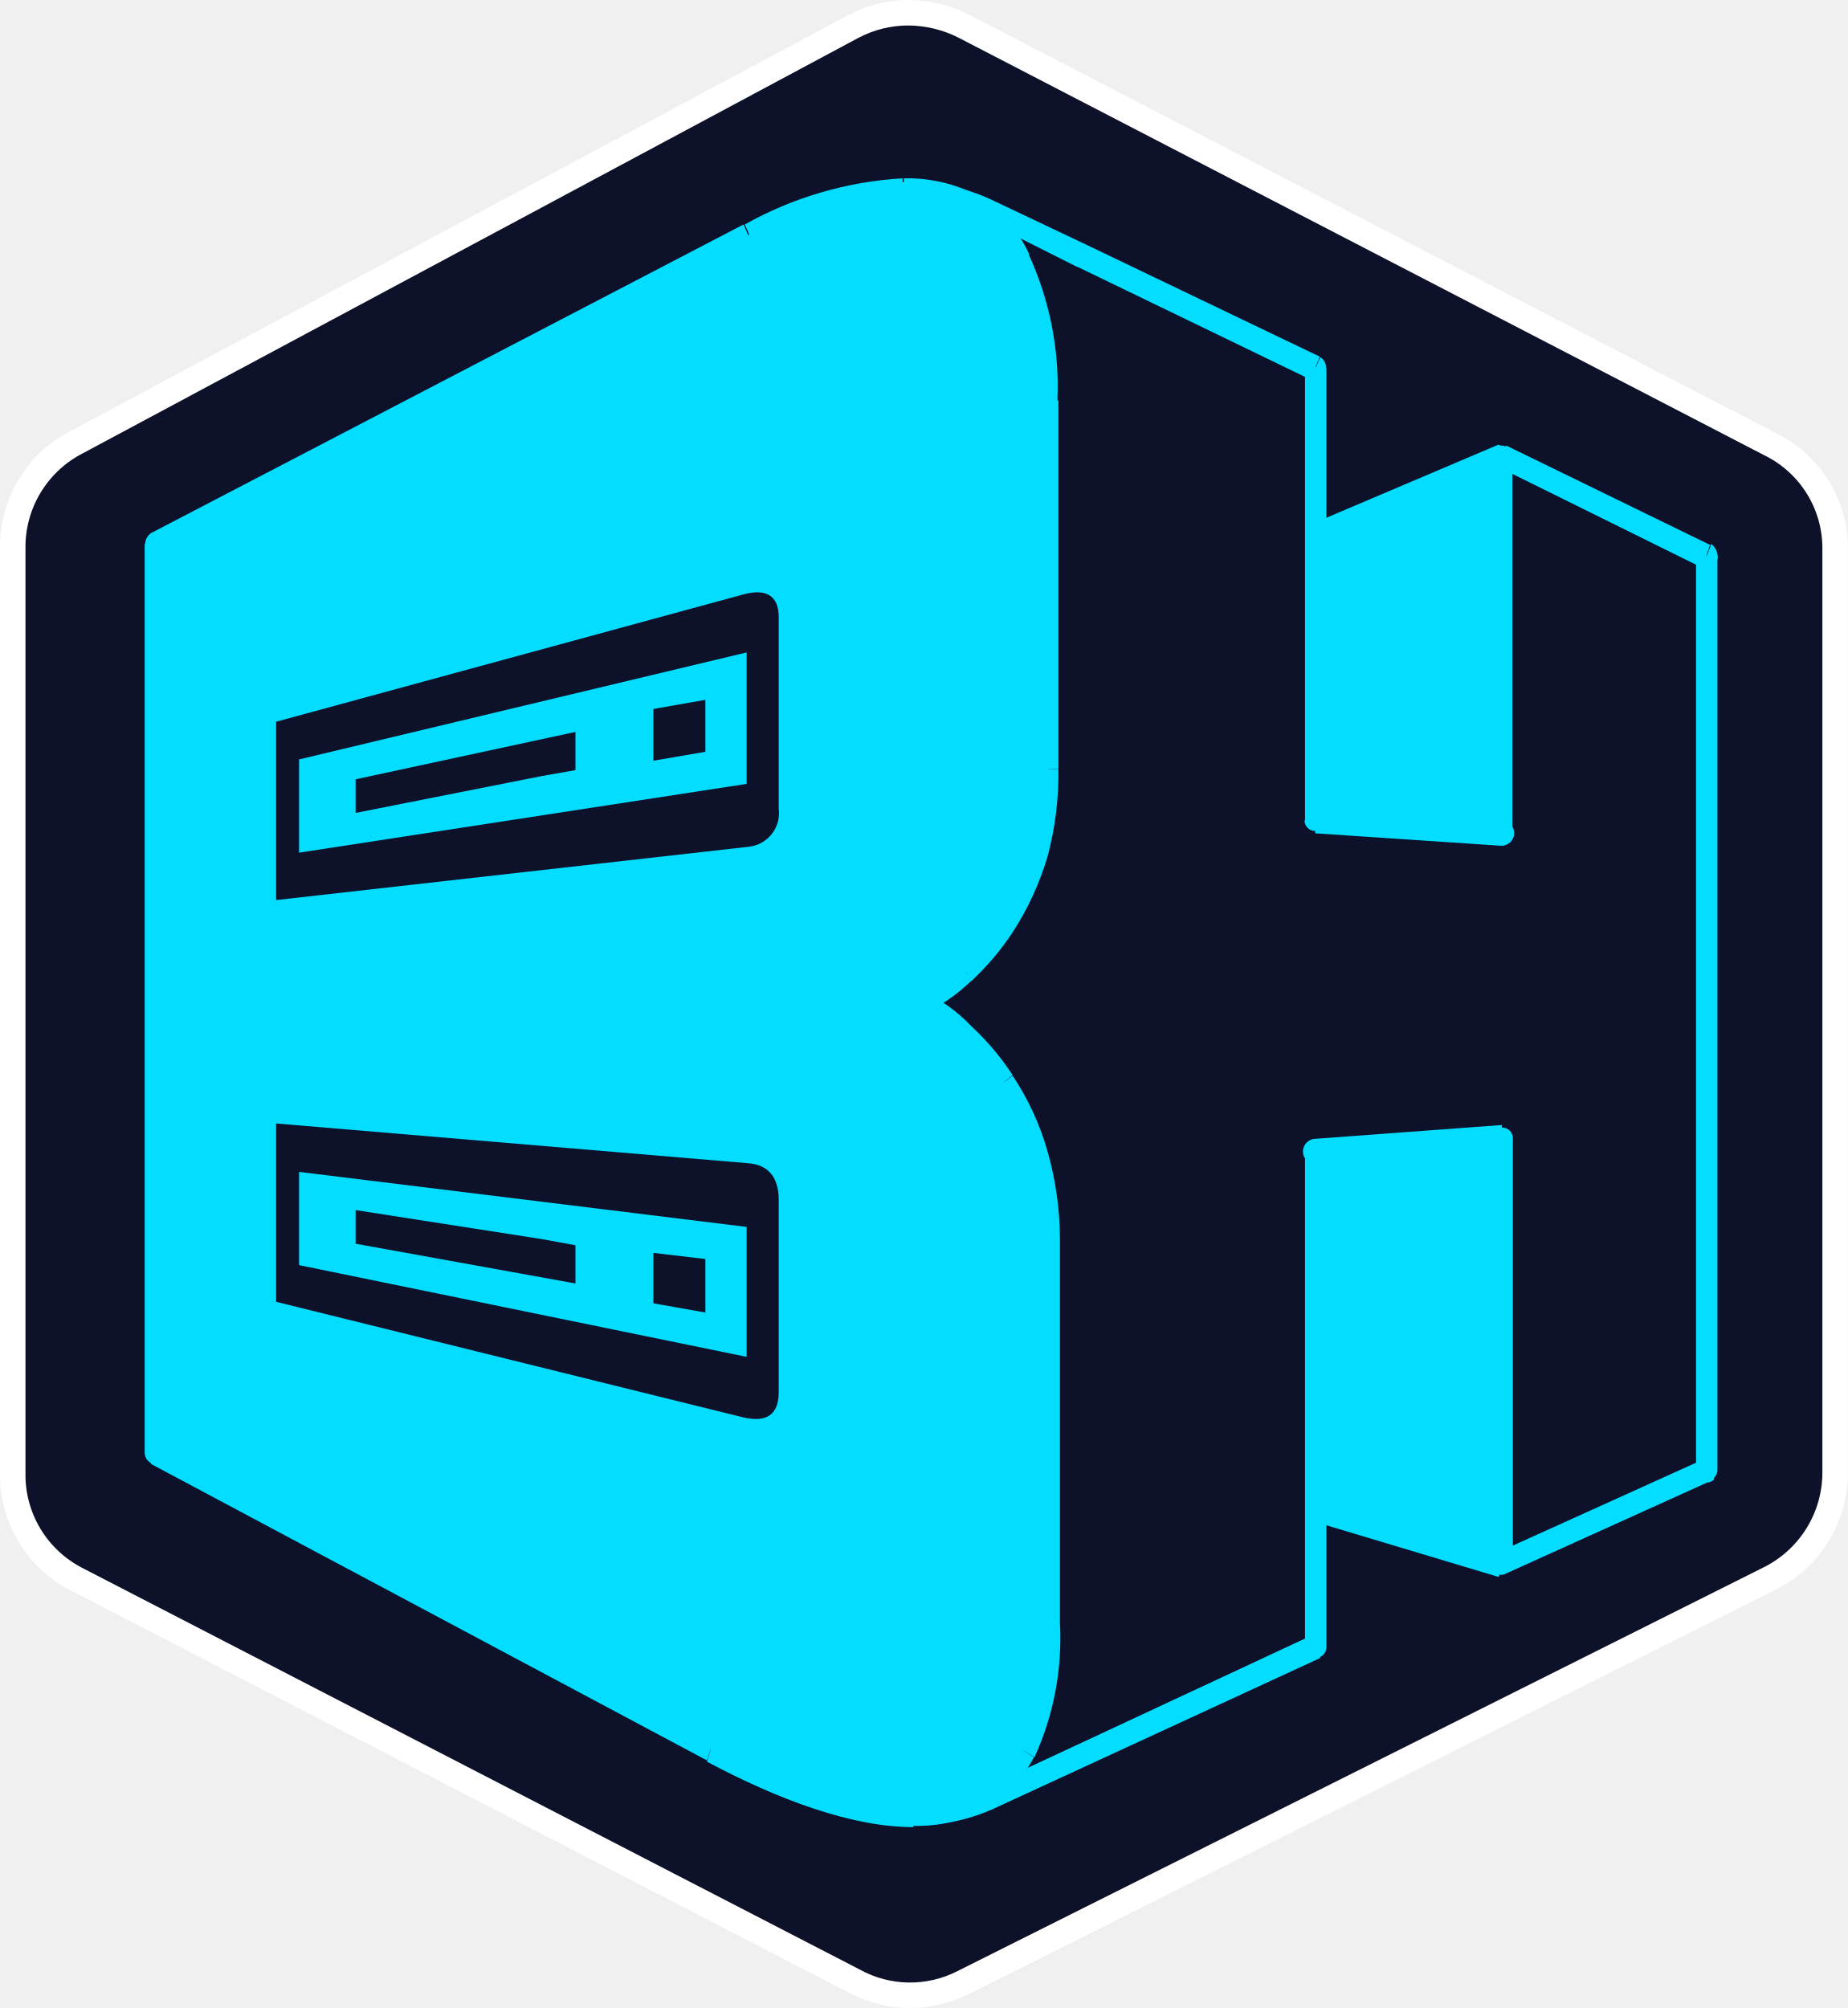
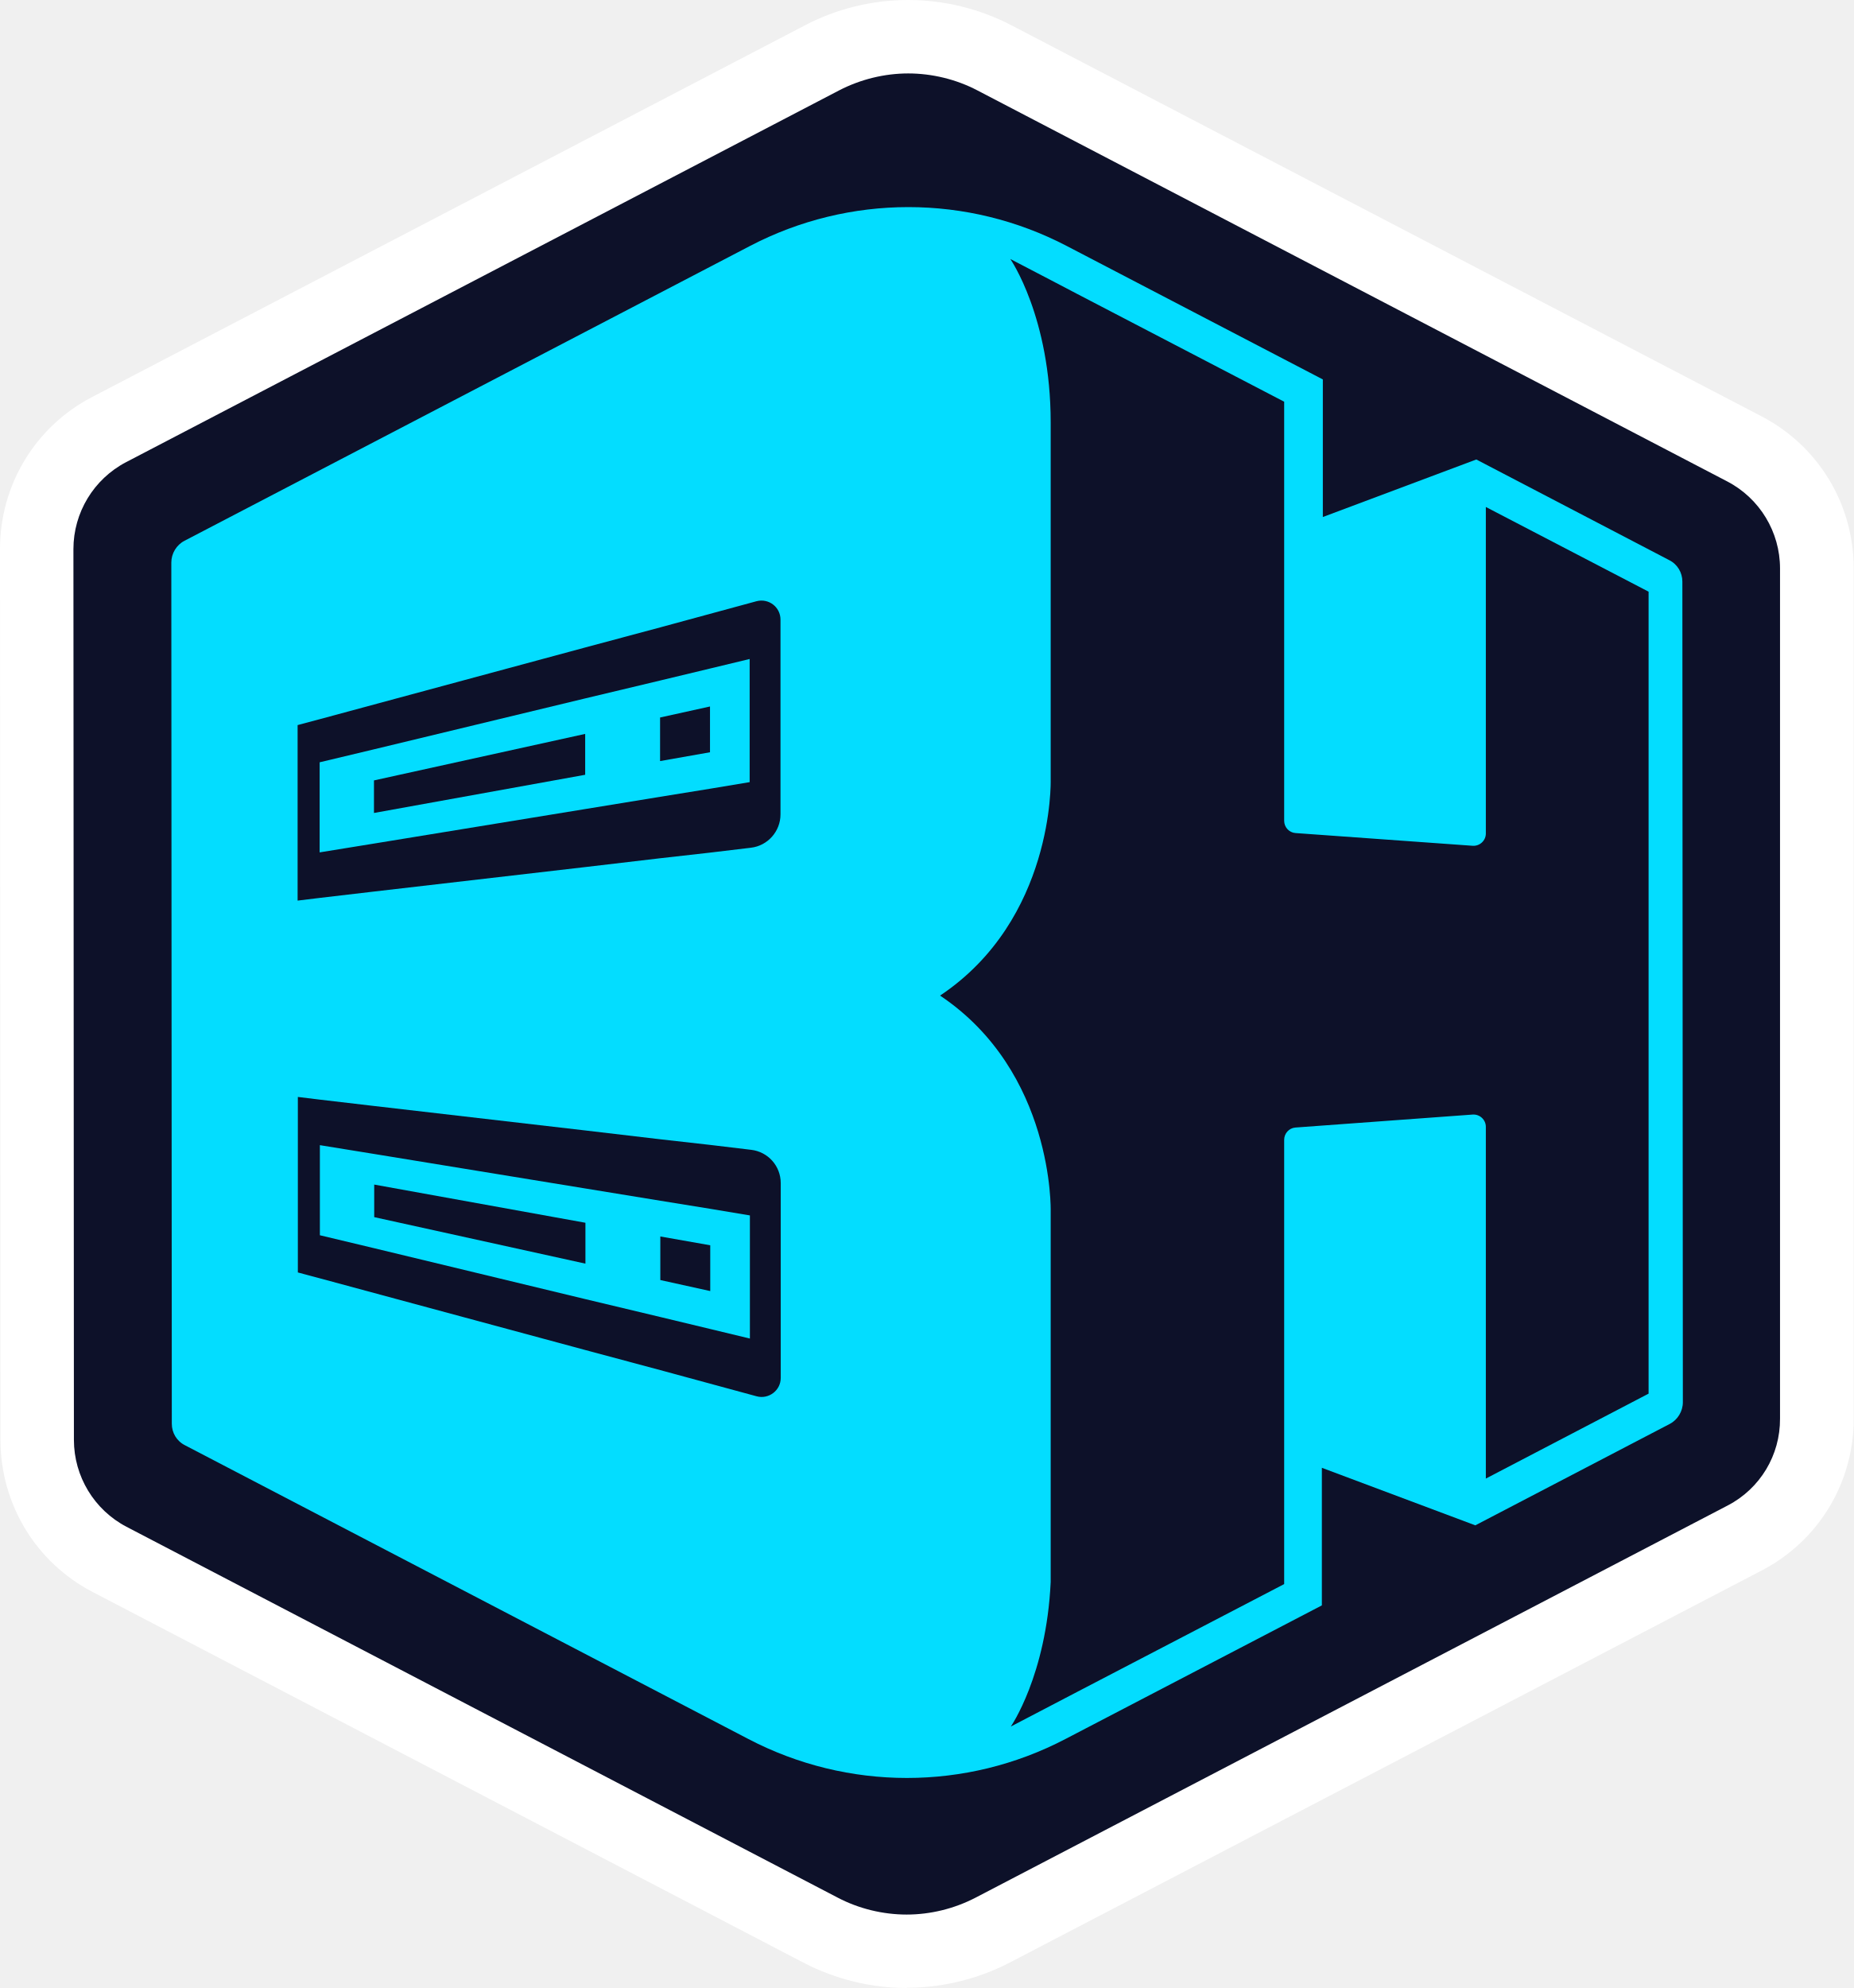
- <svg xmlns="http://www.w3.org/2000/svg" viewBox="0 0 72.54 78.82">
+ <svg xmlns="http://www.w3.org/2000/svg" id="Layer_1" data-name="Layer 1" viewBox="0 0 75.75 81.21">
  <defs>
-     <style>.cls-1{fill:#0d1129;}.cls-2{fill:#fff;}.cls-3{fill:#03ddff;}</style>
+     <style>
+       .cls-1 {
+         fill: #fff;
+       }
+ 
+       .cls-2 {
+         fill: #03ddff;
+       }
+ 
+       .cls-3 {
+         fill: #0d1129;
+       }
+     </style>
  </defs>
-   <g id="Layer_2" data-name="Layer 2">
-     <g id="Layer_1-2" data-name="Layer 1">
-       <path class="cls-1" d="M35.72,78.32a4.63,4.63,0,0,1-2.2-.57L3,62A4.6,4.6,0,0,1,.5,57.82V21.53A4.6,4.6,0,0,1,3,17.37L33.46,1.05A4.77,4.77,0,0,1,35.65.5a4.83,4.83,0,0,1,2.22.55L69.49,17.42A4.56,4.56,0,0,1,72,21.59V57.76A4.64,4.64,0,0,1,69.43,62L37.81,77.82A4.82,4.82,0,0,1,35.72,78.32Z" />
-       <path class="cls-2" d="M35.65,1a4.43,4.43,0,0,1,2,.49L69.26,17.87a4.06,4.06,0,0,1,2.28,3.72V57.76a4.16,4.16,0,0,1-2.34,3.78L37.59,77.37a4.08,4.08,0,0,1-3.84-.06L3.22,61.54A4.11,4.11,0,0,1,1,57.82V21.53a4.13,4.13,0,0,1,2.22-3.72L33.69,1.49a4.19,4.19,0,0,1,2-.49m0-1a5.08,5.08,0,0,0-2.42.61L2.75,16.93A5.1,5.1,0,0,0,0,21.53V57.82a5.09,5.09,0,0,0,2.76,4.6L33.29,78.2a5.19,5.19,0,0,0,2.43.62,5.3,5.3,0,0,0,2.3-.54L69.65,62.43a5.12,5.12,0,0,0,2.89-4.67V21.59A5,5,0,0,0,69.71,17L38.11.61A5.39,5.39,0,0,0,35.65,0Z" />
-       <polygon class="cls-3" points="51.63 20.51 58.83 17.45 59.01 17.57 59.01 32.63 51.63 32.15 51.63 20.51" />
-       <polygon class="cls-3" points="51.63 59.74 58.83 61.9 59.01 61.36 59.01 44.74 51.63 45.28 51.63 59.74" />
-       <path class="cls-3" d="M30.33,68.74l1.56-2.34.66.6-1.62,2.34Zm1.86-2-.3-.29a.4.4,0,0,1,.6-.06c.18.12.18.42.06.66Zm-.36,0,.6-28.24h.84l-.66,28.24Zm1-28.24h-.42a.42.42,0,1,1,.84,0Zm-.42,0L31.71,9.11h.84l.72,29.34Zm-.3-29.34h-.42a.46.46,0,0,1,.42-.48.43.43,0,0,1,.42.48Zm-.3-.36a5.11,5.11,0,0,1,3.24-1.62l.06,1a4.15,4.15,0,0,0-2.7,1.32Zm3.24-1.62a7.43,7.43,0,0,1,4,.72l-.3.84a7.15,7.15,0,0,0-3.6-.6Zm4,.72,3.54,1.68-.3.9L38.73,8.69Zm3.54,1.68L51.81,14l-.36.9-9.18-4.44Zm9.06,4.86.18-.42a.47.47,0,0,1,.18.6.43.43,0,0,1-.54.3Zm.42,0V32.2h-.84V14.39ZM51.63,32.2h.42a.42.42,0,1,1-.84,0Zm0-.48,7.31.48v1l-7.31-.49Zm7.31,1V32.2a.49.49,0,0,1,0,1Zm-.41,0V17.87h.84V32.68Zm.41-14.81h-.41a.42.42,0,1,1,.84,0Zm.19-.42,8,3.9-.3.9-8.09-4ZM67,21.83l.18-.48a.67.67,0,0,1,.24.66c-.12.24-.36.36-.54.24Zm.42,0V57.7h-.84V21.83ZM67,57.7h.42a.42.42,0,1,1-.84,0Zm.3.36h0l-.6-.72h0ZM67,57.7l.3.36a.4.4,0,0,1-.6,0,.76.76,0,0,1,0-.72Zm.18.42-8.09,3.66-.3-.84,8.09-3.66Zm-8.22,3.24.13.42a.33.33,0,0,1-.48-.24.45.45,0,0,1,.18-.6Zm-.41,0V44.68h.84V61.36Zm.41-16.68h-.41a.42.42,0,1,1,.84,0Zm0,.48-7.31.54v-1l7.31-.54Zm-7.31.06v.48a.48.48,0,0,1,0-1Zm.42,0V64.66h-.84V45.22Zm-.42,19.44h.42a.42.42,0,1,1-.84,0Zm.18.42L39,71l-.3-.84,12.72-5.93ZM38.91,70.6,39,71c-.18.12-.42,0-.54-.24a.54.54,0,0,1,.24-.6ZM39,71a7.47,7.47,0,0,1-4.62.49l.12-1a6.82,6.82,0,0,0,4.2-.36Zm-4.62.49a7.23,7.23,0,0,1-4.08-2.1l.6-.73a6.19,6.19,0,0,0,3.6,1.86ZM30.63,69l-.3.36a.56.56,0,0,1,0-.73.42.42,0,0,1,.6,0Z" />
-       <path class="cls-3" d="M6.1,57,27.87,68.67c6.54,3.48,13.32,4.68,13.32-5V48.64a11.07,11.07,0,0,0-1.74-6.12,8.68,8.68,0,0,0-3.36-3.12,9.16,9.16,0,0,0,3.36-3.12,10.55,10.55,0,0,0,1.68-6.11V15.71c0-9.6-6.06-9.42-11.76-6.48L6.1,21.35Z" />
-       <path class="cls-3" d="M6.28,56.62,28.05,68.2l-.3.9L5.92,57.46ZM28.05,68.2c2.76,1.5,5.52,2.52,7.8,2.52v1c-2.4,0-5.28-1.07-8.1-2.57Zm7.8,2.52a4.27,4.27,0,0,0,2.34-.55l.36.91a5.75,5.75,0,0,1-2.7.59Zm2.34-.55a4.09,4.09,0,0,0,1.68-1.67l.72.48a5.36,5.36,0,0,1-2,2.1Zm1.68-1.67a10.35,10.35,0,0,0,.9-4.8h.84a11.28,11.28,0,0,1-1,5.28Zm.9-4.8V48.64h.84V63.7Zm0-15.06a10.6,10.6,0,0,0-.42-3.12l.78-.3a12.73,12.73,0,0,1,.48,3.42Zm-.42-3.12a11.49,11.49,0,0,0-1.26-2.76l.66-.54a10.52,10.52,0,0,1,1.38,3Zm-1.26-2.76A8.24,8.24,0,0,0,37.65,41l.48-.72a10.16,10.16,0,0,1,1.62,1.92ZM37.65,41a8.59,8.59,0,0,0-1.74-1.2l.3-.9a6.27,6.27,0,0,1,1.92,1.38ZM36.09,39.4l-.18.42a.67.67,0,0,1-.24-.66.44.44,0,0,1,.54-.24Zm-.18-.48a6.47,6.47,0,0,0,1.74-1.2l.48.78a7,7,0,0,1-1.92,1.32Zm2-.78-.24-.42a.42.42,0,0,1,.6.12.56.56,0,0,1-.12.66Zm-.24-.42A6.91,6.91,0,0,0,39.09,36l.66.6a10.41,10.41,0,0,1-1.62,1.91ZM39.09,36a11.08,11.08,0,0,0,1.26-2.7l.78.3a11.47,11.47,0,0,1-1.38,3Zm1.26-2.7a13.12,13.12,0,0,0,.42-3.12h.78a12.72,12.72,0,0,1-.42,3.42Zm.42-3.12-.06-14.46h.84V30.17Zm-.06-14.46a12.19,12.19,0,0,0-1-5.28l.66-.48a12.37,12.37,0,0,1,1.14,5.76Zm-1-5.28A4.67,4.67,0,0,0,38,8.51l.36-.84A5.21,5.21,0,0,1,40.41,10ZM38,8.51a5.21,5.21,0,0,0-2.52-.6V7a6,6,0,0,1,2.88.66Zm-2.52-.6a13.65,13.65,0,0,0-5.88,1.74l-.36-.84A14.38,14.38,0,0,1,35.43,7ZM29.55,9.65,6.28,21.83l-.36-.9L29.19,8.81ZM6.1,21.35l.18.48c-.24.06-.48,0-.54-.24a.55.55,0,0,1,.18-.66Zm.42,0V57H5.68V21.35ZM6.1,57h.42a.46.46,0,0,1-.42.48A.46.46,0,0,1,5.68,57Z" />
-       <path class="cls-1" d="M30.57,24.23c0-.84-.48-1.14-1.38-.9l-18.35,5v7l18.53-2.09a1.33,1.33,0,0,0,1.2-1.5V24.23Z" />
-       <polygon class="cls-3" points="11.74 29.81 29.31 25.61 29.31 30.77 11.74 33.47 11.74 29.81" />
-       <polygon class="cls-1" points="25.65 27.83 27.69 27.47 27.69 29.51 25.65 29.86 25.65 27.83" />
-       <polygon class="cls-1" points="13.96 30.59 22.59 28.73 22.59 30.23 21.28 30.46 13.96 31.91 13.96 30.59" />
-       <path class="cls-1" d="M30.57,54.64c0,.9-.48,1.2-1.38,1L10.84,51.1v-7l18.53,1.56c.78.06,1.2.54,1.2,1.44v7.56Z" />
-       <polygon class="cls-3" points="11.74 49.66 29.31 53.26 29.31 48.16 11.74 46 11.74 49.66" />
-       <polygon class="cls-1" points="25.65 51.16 27.69 51.52 27.69 49.42 25.65 49.18 25.65 51.16" />
-       <polygon class="cls-1" points="13.96 48.82 22.59 50.38 22.59 48.88 21.28 48.64 13.96 47.5 13.96 48.82" />
-     </g>
-   </g>
+   <path class="cls-1" d="m37.05,81.21c-1.46,0-2.92-.36-4.21-1.03l-29.06-15.15C1.46,63.82.02,61.44.02,58.82L0,22.43c0-2.62,1.44-5,3.76-6.21L32.9,1.03c1.3-.68,2.75-1.03,4.21-1.03s2.92.36,4.21,1.03l30.66,15.98c2.32,1.21,3.76,3.59,3.76,6.2v34.73c.01,2.62-1.43,5-3.75,6.21l-30.73,16.02c-1.29.67-2.75,1.03-4.21,1.03Z" />
+   <path class="cls-3" d="m37.05,78.21c-.98,0-1.96-.24-2.82-.69l-29.06-15.15c-1.32-.69-2.15-2.06-2.15-3.55l-.02-36.39c0-1.49.83-2.86,2.15-3.55L34.29,3.69c.87-.45,1.85-.69,2.82-.69s1.96.24,2.82.69l30.65,15.98c1.32.69,2.15,2.06,2.15,3.55v34.73c.01,1.49-.81,2.86-2.14,3.55l-30.73,16.02c-.87.45-1.84.69-2.82.69h0Z" />
+   <path class="cls-2" d="m68.76,57.28c0,.37-.21.72-.54.89l-7.94,4.14-6.27-2.35v5.62l-10.48,5.46c-4.06,2.12-8.89,2.12-12.95,0l-23.02-12c-.34-.17-.54-.51-.54-.88l-.02-35.18c0-.37.21-.72.54-.89l23.1-12.04c4.06-2.12,8.89-2.12,12.95,0l10.46,5.45v5.62l6.27-2.35,7.88,4.11c.34.17.54.51.54.88l.02,33.52Z" />
+   <path class="cls-3" d="m67.36,24.16v32.77l-6.65,3.47v-14.37c0-.29-.25-.52-.54-.5l-7.24.53c-.26.02-.46.24-.46.5v18.15l-8.47,4.41-2.7,1.41s1.45-2.08,1.63-5.9v-15.16h0s.14-5.68-4.52-8.8c4.66-3.11,4.52-8.79,4.52-8.79h0v-14.62c0-4.31-1.65-6.68-1.65-6.68l1.65.86,1.05.55,8.49,4.42v17.12c0,.26.2.48.46.5l7.24.52c.29.02.54-.21.54-.5v-13.34l6.65,3.46Z" />
+   <path class="cls-3" d="m31.89,33.27v-7.96c0-.51-.48-.88-.98-.75l-3.94,1.07-3.06.82-8.63,2.33-2.22.6-.9.24v7.17l.9-.11,2.22-.26,8.63-1,3.06-.36,2.04-.23,1.67-.2c.69-.08,1.21-.67,1.21-1.36Zm-1.26-1.32l-1.62.27-2.04.33-3.06.5-8.63,1.41-2.22.36v-3.68l2.22-.53,8.63-2.08,3.06-.73,2.04-.49,1.62-.39v5.03Z" />
+   <polygon class="cls-3" points="23.91 29.98 23.91 31.65 15.28 33.21 15.28 31.88 23.91 29.98" />
+   <polygon class="cls-3" points="29.01 28.86 29.01 30.73 26.97 31.09 26.97 29.31 29.01 28.86" />
+   <path class="cls-3" d="m30.69,46.97l-1.67-.2-2.04-.23-3.06-.36-8.63-1-2.22-.26-.9-.11v7.17l.9.24,2.22.6,8.63,2.33,3.06.82,3.94,1.07c.49.13.98-.24.98-.75v-7.96c0-.7-.52-1.28-1.21-1.36Zm-.05,7.71l-1.62-.39-2.04-.49-3.06-.73-8.63-2.08-2.22-.53v-3.68l2.22.36,8.63,1.41,3.06.5,2.04.33,1.62.27v5.03Z" />
+   <polygon class="cls-3" points="23.92 51.62 23.92 49.95 15.29 48.39 15.29 49.72 23.92 51.62" />
+   <polygon class="cls-3" points="29.02 52.74 29.02 50.87 26.98 50.51 26.98 52.29 29.02 52.74" />
</svg>
